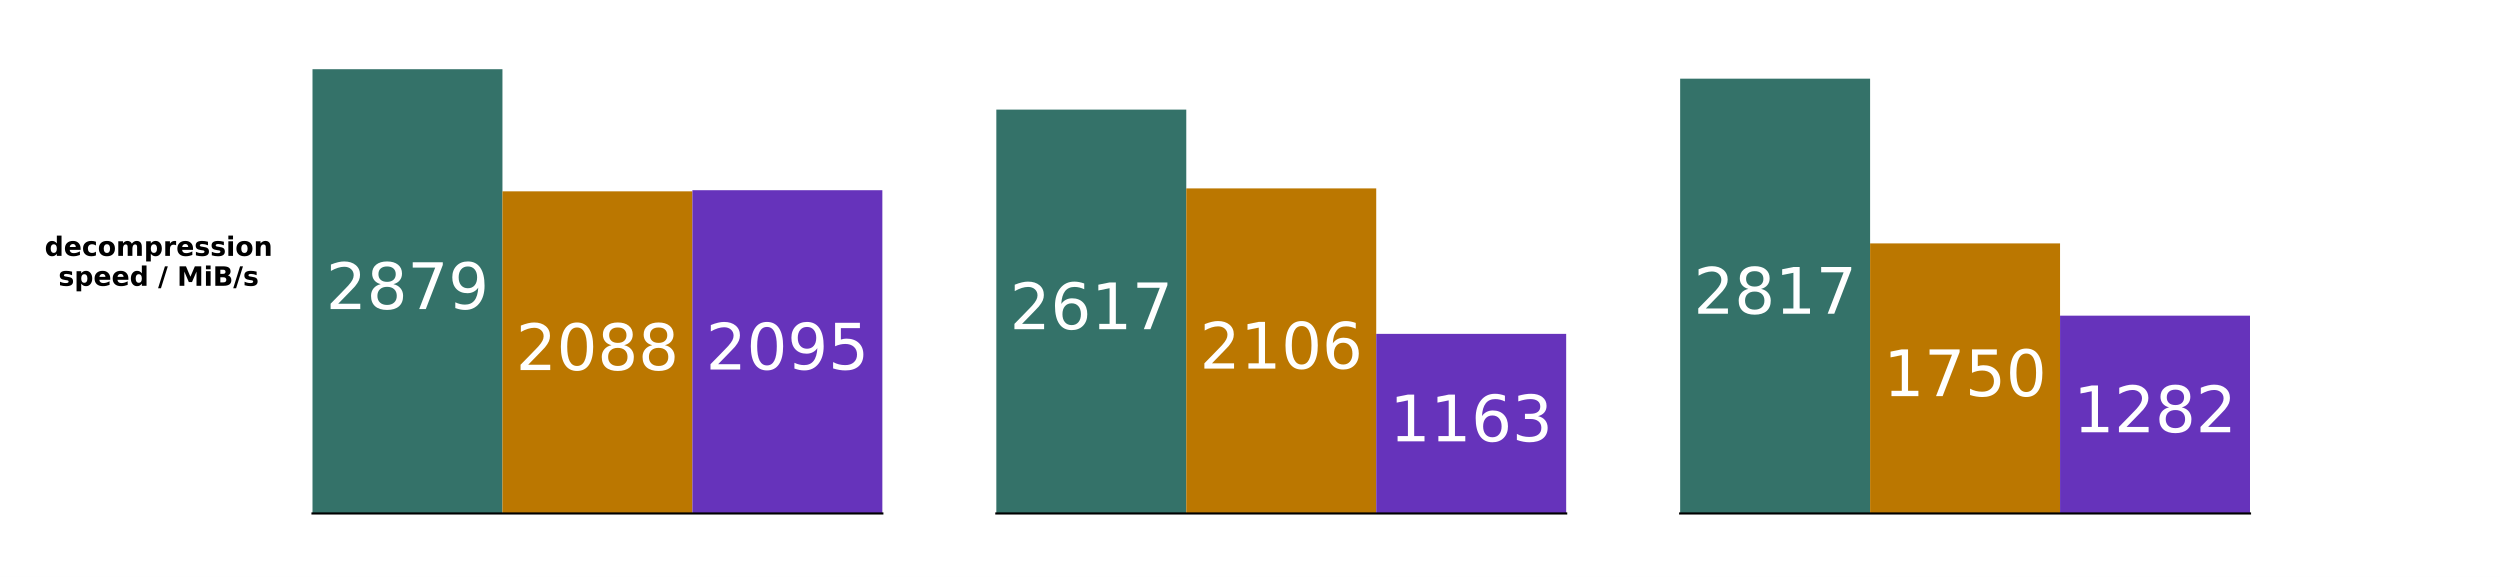
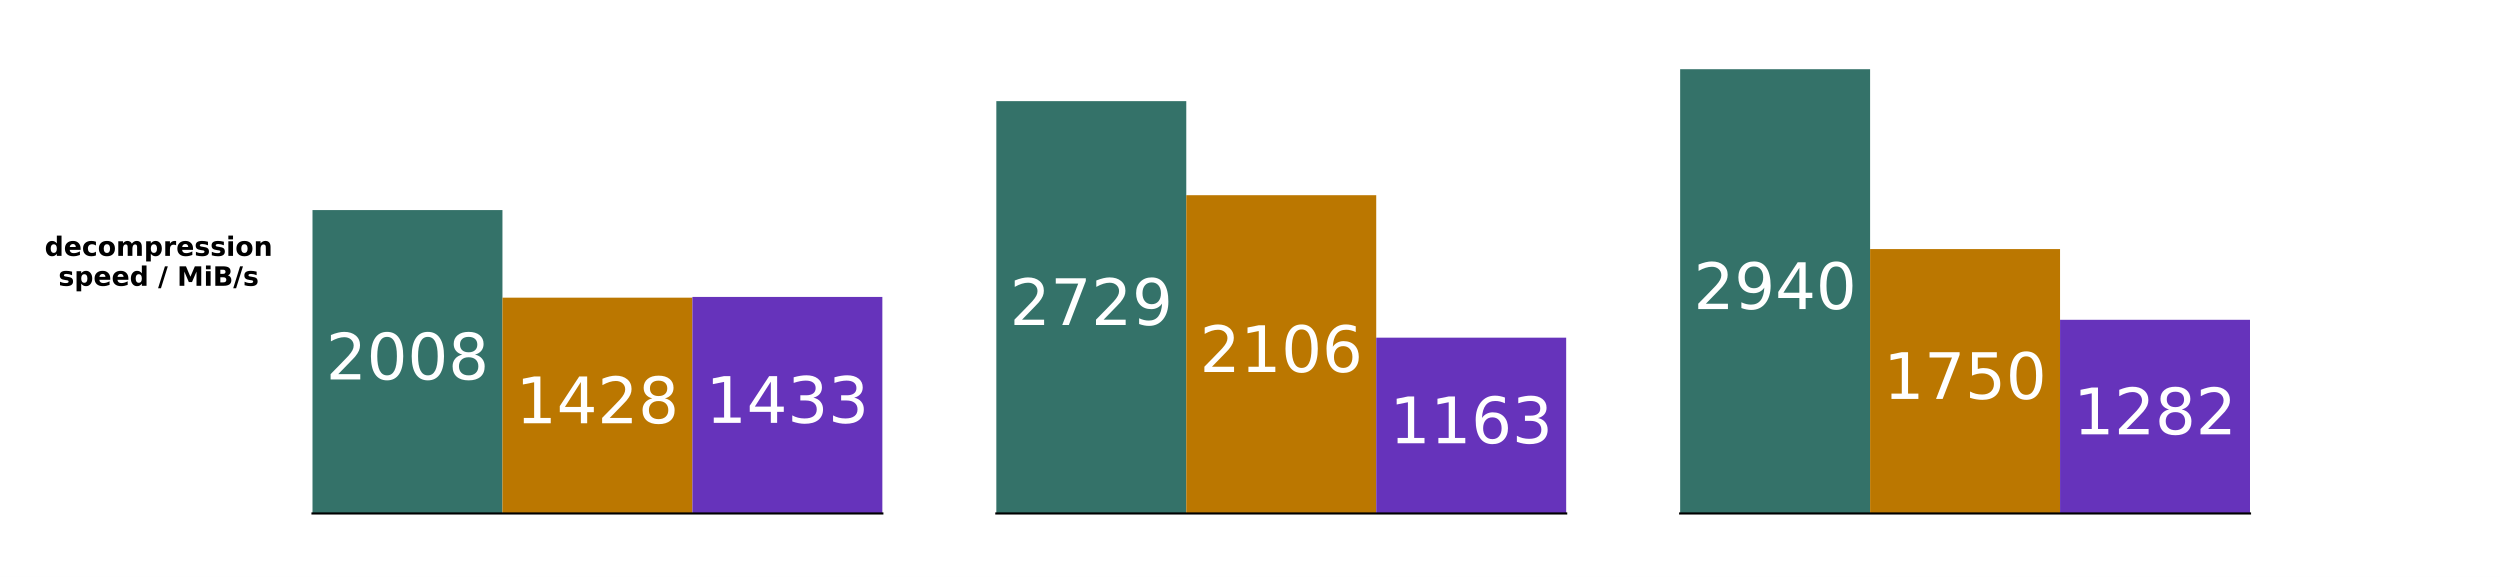
<svg xmlns="http://www.w3.org/2000/svg" xmlns:xlink="http://www.w3.org/1999/xlink" width="1248" height="288" viewBox="0 0 936 216">
  <defs>
    <style>
            *{stroke-linejoin:round;stroke-linecap:butt}
        </style>
  </defs>
  <g id="figure_1">
    <path id="patch_1" d="M0 216h936V0H0z" style="fill:#fff" />
    <g id="axes_1">
      <path id="patch_2" d="M117 192.24h213.353V25.92H117z" style="fill:#fff" />
-       <path id="patch_3" d="M117 192.24h71.118V25.92H117z" clip-path="url(#p855c4c6e43)" style="fill:#347269" />
-       <path id="patch_4" d="M188.118 192.24h71.117V71.623h-71.117z" clip-path="url(#p855c4c6e43)" style="fill:#b70" />
-       <path id="patch_5" d="M259.235 192.24h71.118V71.215h-71.118z" clip-path="url(#p855c4c6e43)" style="fill:#63b" />
+       <path id="patch_3" d="M117 192.24h71.118V78.658H117z" clip-path="url(#p147c87199f)" style="fill:#347269" />
+       <path id="patch_4" d="M188.118 192.24h71.117v-80.802h-71.117z" clip-path="url(#p147c87199f)" style="fill:#b70" />
+       <path id="patch_5" d="M259.235 192.24h71.118v-81.075h-71.118z" clip-path="url(#p147c87199f)" style="fill:#63b" />
      <g id="matplotlib.axis_2">
        <g id="text_1">
          <g transform="matrix(.1 0 0 -.1 16.719 95.802)">
            <defs>
-               <path id="DejaVuSans-Bold-64" d="M2919 2988v1875h1125V0H2919v506q-231-309-510-453-278-144-643-144-647 0-1063 514-415 515-415 1324t415 1323q416 514 1063 514 362 0 642-145t511-451M2181 722q360 0 549 262 189 263 189 763t-189 762q-189 263-549 263-356 0-545-263-189-262-189-762t189-763q189-262 545-262" transform="scale(.01563)" />
-               <path id="DejaVuSans-Bold-65" d="M4031 1759v-318H1416q40-394 284-591t681-197q353 0 723 105 371 105 762 317V213Q3469 63 3072-14t-794-77q-950 0-1477 483-526 483-526 1355 0 856 517 1346 517 491 1424 491 825 0 1320-497 495-496 495-1328m-1150 372q0 319-186 514-186 196-486 196-325 0-528-183t-253-527z" transform="scale(.01563)" />
-               <path id="DejaVuSans-Bold-63" d="M3366 3391v-913q-228 156-458 231t-477 75q-468 0-729-273t-261-764 261-765q261-273 729-273 263 0 499 78 236 79 436 232V103Q3103 6 2833-42q-270-49-542-49-947 0-1482 486-534 486-534 1352t534 1351q535 486 1482 486 275 0 542-48t533-145" transform="scale(.01563)" />
-               <path id="DejaVuSans-Bold-6f" d="M2203 2784q-372 0-567-267t-195-770 195-771q195-267 567-267 366 0 559 267 194 268 194 771t-194 770q-193 267-559 267m0 800q903 0 1411-488 508-487 508-1349 0-863-508-1351Q3106-91 2203-91q-906 0-1417 487-511 488-511 1351 0 862 511 1349 511 488 1417 488" transform="scale(.01563)" />
-               <path id="DejaVuSans-Bold-6d" d="M3781 2919q213 325 505 495t642 170q603 0 919-372 316-371 316-1081V0H5038v1825q3 41 4 84 2 44 2 125 0 372-110 539-109 168-353 168-318 0-492-263-173-262-180-759V0H2784v1825q0 581-100 748-100 168-356 168-322 0-497-264t-175-755V0H531v3500h1125v-512q207 296 474 446t589 150q362 0 640-175 279-175 422-490" transform="scale(.01563)" />
-               <path id="DejaVuSans-Bold-70" d="M1656 506v-1837H538v4831h1118v-512q232 306 513 451t647 145q647 0 1062-514 416-514 416-1323T3878 423Q3463-91 2816-91q-366 0-647 145-281 146-513 452m744 2266q-359 0-552-264-192-264-192-761t192-761q193-264 552-264t548 262q190 263 190 763t-190 762q-189 263-548 263" transform="scale(.01563)" />
-               <path id="DejaVuSans-Bold-72" d="M3138 2547q-147 69-293 101-145 33-292 33-431 0-664-277-233-276-233-791V0H538v3500h1118v-575q216 344 495 501 280 158 671 158 56 0 121-5 66-4 191-20z" transform="scale(.01563)" />
-               <path id="DejaVuSans-Bold-73" d="M3272 3391v-850q-359 150-694 225-334 75-631 75-319 0-474-80-154-80-154-245 0-135 117-207 117-71 420-106l197-28q860-109 1156-359 297-250 297-785 0-559-413-841Q2681-91 1863-91q-347 0-718 55-370 55-761 164v850q335-162 686-244 352-81 714-81 329 0 494 90 166 91 166 270 0 150-114 223t-455 114l-197 25q-747 94-1047 347t-300 769q0 556 381 824 382 269 1169 269 310 0 650-47 341-46 741-146" transform="scale(.01563)" />
-               <path id="DejaVuSans-Bold-69" d="M538 3500h1118V0H538zm0 1363h1118v-913H538z" transform="scale(.01563)" />
-               <path id="DejaVuSans-Bold-6e" d="M4056 2131V0H2931v1631q0 453-20 625t-70 253q-66 110-179 171-112 61-256 61-350 0-550-271-200-270-200-748V0H538v3500h1118v-512q253 306 537 451 285 145 629 145 606 0 920-372 314-371 314-1081" transform="scale(.01563)" />
+               <path id="DejaVuSans-Bold-64" d="M2919 2988v1875h1125V0H2919v506q-231-309-510-453-278-144-643-144-647 0-1063 514-415 515-415 1324t415 1323q416 514 1063 514 362 0 642-145t511-451zM2181 722q360 0 549 262 189 263 189 763t-189 762q-189 263-549 263-356 0-545-263-189-262-189-762t189-763q189-262 545-262z" transform="scale(.01563)" />
+               <path id="DejaVuSans-Bold-65" d="M4031 1759v-318H1416q40-394 284-591t681-197q353 0 723 105 371 105 762 317V213Q3469 63 3072-14t-794-77q-950 0-1477 483-526 483-526 1355 0 856 517 1346 517 491 1424 491 825 0 1320-497 495-496 495-1328zm-1150 372q0 319-186 514-186 196-486 196-325 0-528-183t-253-527h1453z" transform="scale(.01563)" />
+               <path id="DejaVuSans-Bold-63" d="M3366 3391v-913q-228 156-458 231t-477 75q-468 0-729-273t-261-764q0-491 261-765 261-273 729-273 263 0 499 78 236 79 436 232V103Q3103 6 2833-42q-270-49-542-49-947 0-1482 486-534 486-534 1352t534 1351q535 486 1482 486 275 0 542-48t533-145z" transform="scale(.01563)" />
+               <path id="DejaVuSans-Bold-6f" d="M2203 2784q-372 0-567-267t-195-770q0-503 195-771 195-267 567-267 366 0 559 267 194 268 194 771t-194 770q-193 267-559 267zm0 800q903 0 1411-488 508-487 508-1349 0-863-508-1351Q3106-91 2203-91q-906 0-1417 487-511 488-511 1351 0 862 511 1349 511 488 1417 488z" transform="scale(.01563)" />
+               <path id="DejaVuSans-Bold-6d" d="M3781 2919q213 325 505 495t642 170q603 0 919-372 316-371 316-1081V0H5038v1825q3 41 4 84 2 44 2 125 0 372-110 539-109 168-353 168-318 0-492-263-173-262-180-759V0H2784v1825q0 581-100 748-100 168-356 168-322 0-497-264t-175-755V0H531v3500h1125v-512q207 296 474 446t589 150q362 0 640-175 279-175 422-490z" transform="scale(.01563)" />
+               <path id="DejaVuSans-Bold-70" d="M1656 506v-1837H538v4831h1118v-512q232 306 513 451t647 145q647 0 1062-514 416-514 416-1323T3878 423Q3463-91 2816-91q-366 0-647 145-281 146-513 452zm744 2266q-359 0-552-264-192-264-192-761t192-761q193-264 552-264t548 262q190 263 190 763t-190 762q-189 263-548 263z" transform="scale(.01563)" />
+               <path id="DejaVuSans-Bold-72" d="M3138 2547q-147 69-293 101-145 33-292 33-431 0-664-277-233-276-233-791V0H538v3500h1118v-575q216 344 495 501 280 158 671 158 56 0 121-5 66-4 191-20l4-1012z" transform="scale(.01563)" />
+               <path id="DejaVuSans-Bold-73" d="M3272 3391v-850q-359 150-694 225-334 75-631 75-319 0-474-80-154-80-154-245 0-135 117-207 117-71 420-106l197-28q860-109 1156-359 297-250 297-785 0-559-413-841Q2681-91 1863-91q-347 0-718 55-370 55-761 164v850q335-162 686-244 352-81 714-81 329 0 494 90 166 91 166 270 0 150-114 223t-455 114l-197 25q-747 94-1047 347t-300 769q0 556 381 824 382 269 1169 269 310 0 650-47 341-46 741-146z" transform="scale(.01563)" />
+               <path id="DejaVuSans-Bold-69" d="M538 3500h1118V0H538v3500zm0 1363h1118v-913H538v913z" transform="scale(.01563)" />
+               <path id="DejaVuSans-Bold-6e" d="M4056 2131V0H2931v1631q0 453-20 625t-70 253q-66 110-179 171-112 61-256 61-350 0-550-271-200-270-200-748V0H538v3500h1118v-512q253 306 537 451 285 145 629 145 606 0 920-372 314-371 314-1081z" transform="scale(.01563)" />
            </defs>
            <use xlink:href="#DejaVuSans-Bold-64" />
            <use xlink:href="#DejaVuSans-Bold-65" x="71.582" />
            <use xlink:href="#DejaVuSans-Bold-63" x="139.404" />
            <use xlink:href="#DejaVuSans-Bold-6f" x="198.682" />
            <use xlink:href="#DejaVuSans-Bold-6d" x="267.383" />
            <use xlink:href="#DejaVuSans-Bold-70" x="371.582" />
            <use xlink:href="#DejaVuSans-Bold-72" x="443.164" />
            <use xlink:href="#DejaVuSans-Bold-65" x="492.48" />
            <use xlink:href="#DejaVuSans-Bold-73" x="560.303" />
            <use xlink:href="#DejaVuSans-Bold-73" x="619.824" />
            <use xlink:href="#DejaVuSans-Bold-69" x="679.346" />
            <use xlink:href="#DejaVuSans-Bold-6f" x="713.623" />
            <use xlink:href="#DejaVuSans-Bold-6e" x="782.324" />
          </g>
          <g transform="matrix(.1 0 0 -.1 21.867 107)">
            <defs>
-               <path id="DejaVuSans-Bold-2f" d="M1644 4666h694L691-594H0z" transform="scale(.01563)" />
-               <path id="DejaVuSans-Bold-4d" d="M588 4666h1531l1062-2497 1069 2497h1528V0H4641v3413L3566 897h-763L1728 3413V0H588z" transform="scale(.01563)" />
-               <path id="DejaVuSans-Bold-42" d="M2456 2859q285 0 431 125 147 125 147 369 0 241-147 367-146 127-431 127h-665v-988zm41-2040q362 0 545 153t183 462q0 304-181 455-181 152-547 152h-706V819zm1119 1678q387-113 599-416 213-303 213-743 0-675-456-1007Q3516 0 2584 0H588v4666h1806q972 0 1408-294t436-941q0-340-160-579-159-239-462-355" transform="scale(.01563)" />
+               <path id="DejaVuSans-Bold-2f" d="M1644 4666h694L691-594H0l1644 5260z" transform="scale(.01563)" />
+               <path id="DejaVuSans-Bold-4d" d="M588 4666h1531l1062-2497 1069 2497h1528V0H4641v3413L3566 897h-763L1728 3413V0H588v4666z" transform="scale(.01563)" />
+               <path id="DejaVuSans-Bold-42" d="M2456 2859q285 0 431 125 147 125 147 369 0 241-147 367-146 127-431 127h-665v-988h665zm41-2040q362 0 545 153t183 462q0 304-181 455-181 152-547 152h-706V819h706zm1119 1678q387-113 599-416 213-303 213-743 0-675-456-1007Q3516 0 2584 0H588v4666h1806q972 0 1408-294t436-941q0-340-160-579-159-239-462-355z" transform="scale(.01563)" />
            </defs>
            <use xlink:href="#DejaVuSans-Bold-73" />
            <use xlink:href="#DejaVuSans-Bold-70" x="59.521" />
            <use xlink:href="#DejaVuSans-Bold-65" x="131.104" />
            <use xlink:href="#DejaVuSans-Bold-65" x="198.926" />
            <use xlink:href="#DejaVuSans-Bold-64" x="266.748" />
+             <use xlink:href="#DejaVuSans-Bold-20" x="338.33" />
            <use xlink:href="#DejaVuSans-Bold-2f" x="373.145" />
+             <use xlink:href="#DejaVuSans-Bold-20" x="409.668" />
            <use xlink:href="#DejaVuSans-Bold-4d" x="444.482" />
            <use xlink:href="#DejaVuSans-Bold-69" x="543.994" />
            <use xlink:href="#DejaVuSans-Bold-42" x="578.271" />
            <use xlink:href="#DejaVuSans-Bold-2f" x="654.492" />
            <use xlink:href="#DejaVuSans-Bold-73" x="691.016" />
          </g>
        </g>
      </g>
      <path id="patch_6" d="M117 192.24h213.353" style="fill:none;stroke:#000;stroke-width:.8;stroke-linejoin:miter;stroke-linecap:square" />
-       <g id="text_2" style="fill:#fff" transform="matrix(.24 0 0 -.24 122.019 115.703)">
+       <g id="text_2" style="fill:#fff" transform="matrix(.24 0 0 -.24 122.019 142.071)">
        <defs>
-           <path id="DejaVuSans-32" d="M1228 531h2203V0H469v531q359 372 979 998 621 627 780 809 303 340 423 576 121 236 121 464 0 372-261 606-261 235-680 235-297 0-627-103-329-103-704-313v638q381 153 712 231 332 78 607 78 725 0 1156-363 431-362 431-968 0-288-108-546-107-257-392-607-78-91-497-524-418-433-1181-1211" transform="scale(.01563)" />
-           <path id="DejaVuSans-38" d="M2034 2216q-450 0-708-241-257-241-257-662 0-422 257-663 258-241 708-241t709 242q260 243 260 662 0 421-258 662-257 241-711 241m-631 268q-406 100-633 378-226 279-226 679 0 559 398 884 399 325 1092 325 697 0 1094-325t397-884q0-400-227-679-226-278-629-378 456-106 710-416 255-309 255-755 0-679-414-1042Q2806-91 2034-91q-771 0-1186 362-414 363-414 1042 0 446 256 755 257 310 713 416m-231 997q0-362 226-565 227-203 636-203 407 0 636 203 230 203 230 565 0 363-230 566-229 203-636 203-409 0-636-203-226-203-226-566" transform="scale(.01563)" />
-           <path id="DejaVuSans-37" d="M525 4666h3000v-269L1831 0h-659l1594 4134H525z" transform="scale(.01563)" />
-           <path id="DejaVuSans-39" d="M703 97v575q238-113 481-172 244-59 479-59 625 0 954 420 330 420 377 1277-181-269-460-413-278-144-615-144-700 0-1108 423-408 424-408 1159 0 718 425 1152 425 435 1131 435 810 0 1236-621 427-620 427-1801 0-1103-524-1761Q2575-91 1691-91q-238 0-482 47Q966 3 703 97m1256 1978q425 0 673 290 249 291 249 798 0 503-249 795-248 292-673 292t-673-292-248-795q0-507 248-798 248-290 673-290" transform="scale(.01563)" />
-         </defs>
-         <use xlink:href="#DejaVuSans-32" />
-         <use xlink:href="#DejaVuSans-38" x="63.623" />
-         <use xlink:href="#DejaVuSans-37" x="127.246" />
-         <use xlink:href="#DejaVuSans-39" x="190.869" />
-       </g>
-       <g id="text_3" style="fill:#fff" transform="matrix(.24 0 0 -.24 193.136 138.554)">
-         <defs>
-           <path id="DejaVuSans-30" d="M2034 4250q-487 0-733-480-245-479-245-1442 0-959 245-1439 246-480 733-480 491 0 736 480 246 480 246 1439 0 963-246 1442-245 480-736 480m0 500q785 0 1199-621 414-620 414-1801 0-1178-414-1799Q2819-91 2034-91q-784 0-1198 620-414 621-414 1799 0 1181 414 1801 414 621 1198 621" transform="scale(.01563)" />
+           <path id="DejaVuSans-32" d="M1228 531h2203V0H469v531q359 372 979 998 621 627 780 809 303 340 423 576 121 236 121 464 0 372-261 606-261 235-680 235-297 0-627-103-329-103-704-313v638q381 153 712 231 332 78 607 78 725 0 1156-363 431-362 431-968 0-288-108-546-107-257-392-607-78-91-497-524-418-433-1181-1211z" transform="scale(.01563)" />
+           <path id="DejaVuSans-30" d="M2034 4250q-487 0-733-480-245-479-245-1442 0-959 245-1439 246-480 733-480 491 0 736 480 246 480 246 1439 0 963-246 1442-245 480-736 480zm0 500q785 0 1199-621 414-620 414-1801 0-1178-414-1799Q2819-91 2034-91q-784 0-1198 620-414 621-414 1799 0 1181 414 1801 414 621 1198 621z" transform="scale(.01563)" />
+           <path id="DejaVuSans-38" d="M2034 2216q-450 0-708-241-257-241-257-662 0-422 257-663 258-241 708-241t709 242q260 243 260 662 0 421-258 662-257 241-711 241zm-631 268q-406 100-633 378-226 279-226 679 0 559 398 884 399 325 1092 325 697 0 1094-325t397-884q0-400-227-679-226-278-629-378 456-106 710-416 255-309 255-755 0-679-414-1042Q2806-91 2034-91q-771 0-1186 362-414 363-414 1042 0 446 256 755 257 310 713 416zm-231 997q0-362 226-565 227-203 636-203 407 0 636 203 230 203 230 565 0 363-230 566-229 203-636 203-409 0-636-203-226-203-226-566z" transform="scale(.01563)" />
        </defs>
        <use xlink:href="#DejaVuSans-32" />
        <use xlink:href="#DejaVuSans-30" x="63.623" />
-         <use xlink:href="#DejaVuSans-38" x="127.246" />
+         <use xlink:href="#DejaVuSans-30" x="127.246" />
        <use xlink:href="#DejaVuSans-38" x="190.869" />
      </g>
-       <g id="text_4" style="fill:#fff" transform="matrix(.24 0 0 -.24 264.254 138.35)">
+       <g id="text_3" style="fill:#fff" transform="matrix(.24 0 0 -.24 193.136 158.462)">
        <defs>
-           <path id="DejaVuSans-35" d="M691 4666h2478v-532H1269V2991q137 47 274 70 138 23 276 23 781 0 1237-428 457-428 457-1159 0-753-469-1171Q2575-91 1722-91q-294 0-599 50Q819 9 494 109v635q281-153 581-228t634-75q541 0 856 284 316 284 316 772 0 487-316 771-315 285-856 285-253 0-505-56-251-56-513-175z" transform="scale(.01563)" />
+           <path id="DejaVuSans-31" d="M794 531h1031v3560L703 3866v575l1116 225h631V531h1031V0H794v531z" transform="scale(.01563)" />
+           <path id="DejaVuSans-34" d="M2419 4116 825 1625h1594v2491zm-166 550h794V1625h666v-525h-666V0h-628v1100H313v609l1940 2957z" transform="scale(.01563)" />
        </defs>
-         <use xlink:href="#DejaVuSans-32" />
-         <use xlink:href="#DejaVuSans-30" x="63.623" />
-         <use xlink:href="#DejaVuSans-39" x="127.246" />
-         <use xlink:href="#DejaVuSans-35" x="190.869" />
+         <use xlink:href="#DejaVuSans-31" />
+         <use xlink:href="#DejaVuSans-34" x="63.623" />
+         <use xlink:href="#DejaVuSans-32" x="127.246" />
+         <use xlink:href="#DejaVuSans-38" x="190.869" />
+       </g>
+       <g id="text_4" style="fill:#fff" transform="matrix(.24 0 0 -.24 264.254 158.325)">
+         <defs>
+           <path id="DejaVuSans-33" d="M2597 2516q453-97 707-404 255-306 255-756 0-690-475-1069Q2609-91 1734-91q-293 0-604 58T488 141v609q262-153 574-231 313-78 654-78 593 0 904 234t311 681q0 413-289 645-289 233-804 233h-544v519h569q465 0 712 186t247 536q0 359-255 551-254 193-729 193-260 0-557-57-297-56-653-174v562q360 100 674 150t592 50q719 0 1137-327 419-326 419-882 0-388-222-655t-631-370z" transform="scale(.01563)" />
+         </defs>
+         <use xlink:href="#DejaVuSans-31" />
+         <use xlink:href="#DejaVuSans-34" x="63.623" />
+         <use xlink:href="#DejaVuSans-33" x="127.246" />
+         <use xlink:href="#DejaVuSans-33" x="190.869" />
      </g>
    </g>
    <g id="axes_2">
      <path id="patch_7" d="M373.024 192.24h213.352V25.92H373.024z" style="fill:#fff" />
-       <path id="patch_8" d="M373.024 192.24h71.117V41.023h-71.117z" clip-path="url(#p54e040277f)" style="fill:#347269" />
-       <path id="patch_9" d="M444.141 192.24h71.118V70.543H444.14z" clip-path="url(#p54e040277f)" style="fill:#b70" />
-       <path id="patch_10" d="M515.259 192.24h71.117v-67.233H515.26z" clip-path="url(#p54e040277f)" style="fill:#63b" />
+       <path id="patch_8" d="M373.024 192.24h71.117V37.866h-71.117z" clip-path="url(#p67f2a4ace5)" style="fill:#347269" />
+       <path id="patch_9" d="M444.141 192.24h71.118V73.088H444.14z" clip-path="url(#p67f2a4ace5)" style="fill:#b70" />
+       <path id="patch_10" d="M515.259 192.24h71.117v-65.827H515.26z" clip-path="url(#p67f2a4ace5)" style="fill:#63b" />
      <path id="patch_11" d="M373.024 192.24h213.352" style="fill:none;stroke:#000;stroke-width:.8;stroke-linejoin:miter;stroke-linecap:square" />
-       <g id="text_5" style="fill:#fff" transform="matrix(.24 0 0 -.24 378.042 123.254)">
+       <g id="text_5" style="fill:#fff" transform="matrix(.24 0 0 -.24 378.042 121.676)">
        <defs>
-           <path id="DejaVuSans-36" d="M2113 2584q-425 0-674-291-248-290-248-796 0-503 248-796 249-292 674-292t673 292q248 293 248 796 0 506-248 796-248 291-673 291m1253 1979v-575q-238 112-480 171-242 60-480 60-625 0-955-422-329-422-376-1275 184 272 462 417 279 145 613 145 703 0 1111-427 408-426 408-1160 0-719-425-1154Q2819-91 2113-91q-810 0-1238 620-428 621-428 1799 0 1106 525 1764t1409 658q238 0 480-47t505-140" transform="scale(.01563)" />
-           <path id="DejaVuSans-31" d="M794 531h1031v3560L703 3866v575l1116 225h631V531h1031V0H794z" transform="scale(.01563)" />
+           <path id="DejaVuSans-37" d="M525 4666h3000v-269L1831 0h-659l1594 4134H525v532z" transform="scale(.01563)" />
+           <path id="DejaVuSans-39" d="M703 97v575q238-113 481-172 244-59 479-59 625 0 954 420 330 420 377 1277-181-269-460-413-278-144-615-144-700 0-1108 423-408 424-408 1159 0 718 425 1152 425 435 1131 435 810 0 1236-621 427-620 427-1801 0-1103-524-1761Q2575-91 1691-91q-238 0-482 47Q966 3 703 97zm1256 1978q425 0 673 290 249 291 249 798 0 503-249 795-248 292-673 292t-673-292q-248-292-248-795 0-507 248-798 248-290 673-290z" transform="scale(.01563)" />
        </defs>
        <use xlink:href="#DejaVuSans-32" />
-         <use xlink:href="#DejaVuSans-36" x="63.623" />
-         <use xlink:href="#DejaVuSans-31" x="127.246" />
-         <use xlink:href="#DejaVuSans-37" x="190.869" />
+         <use xlink:href="#DejaVuSans-37" x="63.623" />
+         <use xlink:href="#DejaVuSans-32" x="127.246" />
+         <use xlink:href="#DejaVuSans-39" x="190.869" />
      </g>
-       <g id="text_6" style="fill:#fff" transform="matrix(.24 0 0 -.24 449.16 138.014)">
+       <g id="text_6" style="fill:#fff" transform="matrix(.24 0 0 -.24 449.16 139.286)">
+         <defs>
+           <path id="DejaVuSans-36" d="M2113 2584q-425 0-674-291-248-290-248-796 0-503 248-796 249-292 674-292t673 292q248 293 248 796 0 506-248 796-248 291-673 291zm1253 1979v-575q-238 112-480 171-242 60-480 60-625 0-955-422-329-422-376-1275 184 272 462 417 279 145 613 145 703 0 1111-427 408-426 408-1160 0-719-425-1154Q2819-91 2113-91q-810 0-1238 620-428 621-428 1799 0 1106 525 1764t1409 658q238 0 480-47t505-140z" transform="scale(.01563)" />
+         </defs>
        <use xlink:href="#DejaVuSans-32" />
        <use xlink:href="#DejaVuSans-31" x="63.623" />
        <use xlink:href="#DejaVuSans-30" x="127.246" />
        <use xlink:href="#DejaVuSans-36" x="190.869" />
      </g>
-       <g id="text_7" style="fill:#fff" transform="matrix(.24 0 0 -.24 520.278 165.246)">
-         <defs>
-           <path id="DejaVuSans-33" d="M2597 2516q453-97 707-404 255-306 255-756 0-690-475-1069Q2609-91 1734-91q-293 0-604 58T488 141v609q262-153 574-231 313-78 654-78 593 0 904 234t311 681q0 413-289 645-289 233-804 233h-544v519h569q465 0 712 186t247 536q0 359-255 551-254 193-729 193-260 0-557-57-297-56-653-174v562q360 100 674 150t592 50q719 0 1137-327 419-326 419-882 0-388-222-655t-631-370" transform="scale(.01563)" />
-         </defs>
+       <g id="text_7" style="fill:#fff" transform="matrix(.24 0 0 -.24 520.278 165.949)">
        <use xlink:href="#DejaVuSans-31" />
        <use xlink:href="#DejaVuSans-31" x="63.623" />
        <use xlink:href="#DejaVuSans-36" x="127.246" />
        <use xlink:href="#DejaVuSans-33" x="190.869" />
      </g>
    </g>
    <g id="axes_3">
      <path id="patch_12" d="M629.047 192.24H842.4V25.92H629.047z" style="fill:#fff" />
-       <path id="patch_13" d="M629.047 192.24h71.118V29.46h-71.118z" clip-path="url(#pbefdcb569c)" style="fill:#347269" />
-       <path id="patch_14" d="M700.165 192.24h71.117V91.13h-71.117z" clip-path="url(#pbefdcb569c)" style="fill:#b70" />
-       <path id="patch_15" d="M771.282 192.24H842.4v-74.064h-71.118z" clip-path="url(#pbefdcb569c)" style="fill:#63b" />
+       <path id="patch_13" d="M629.047 192.24h71.118V25.92h-71.118z" clip-path="url(#p9b18a73f79)" style="fill:#347269" />
+       <path id="patch_14" d="M700.165 192.24h71.117V93.243h-71.117z" clip-path="url(#p9b18a73f79)" style="fill:#b70" />
+       <path id="patch_15" d="M771.282 192.24H842.4v-72.516h-71.118z" clip-path="url(#p9b18a73f79)" style="fill:#63b" />
      <path id="patch_16" d="M629.047 192.24H842.4" style="fill:none;stroke:#000;stroke-width:.8;stroke-linejoin:miter;stroke-linecap:square" />
-       <g id="text_8" style="fill:#fff" transform="matrix(.24 0 0 -.24 634.066 117.472)">
+       <g id="text_8" style="fill:#fff" transform="matrix(.24 0 0 -.24 634.066 115.703)">
        <use xlink:href="#DejaVuSans-32" />
-         <use xlink:href="#DejaVuSans-38" x="63.623" />
-         <use xlink:href="#DejaVuSans-31" x="127.246" />
-         <use xlink:href="#DejaVuSans-37" x="190.869" />
+         <use xlink:href="#DejaVuSans-39" x="63.623" />
+         <use xlink:href="#DejaVuSans-34" x="127.246" />
+         <use xlink:href="#DejaVuSans-30" x="190.869" />
      </g>
-       <g id="text_9" style="fill:#fff" transform="matrix(.24 0 0 -.24 705.184 148.307)">
+       <g id="text_9" style="fill:#fff" transform="matrix(.24 0 0 -.24 705.184 149.364)">
+         <defs>
+           <path id="DejaVuSans-35" d="M691 4666h2478v-532H1269V2991q137 47 274 70 138 23 276 23 781 0 1237-428 457-428 457-1159 0-753-469-1171Q2575-91 1722-91q-294 0-599 50Q819 9 494 109v635q281-153 581-228t634-75q541 0 856 284 316 284 316 772 0 487-316 771-315 285-856 285-253 0-505-56-251-56-513-175v2344z" transform="scale(.01563)" />
+         </defs>
        <use xlink:href="#DejaVuSans-31" />
        <use xlink:href="#DejaVuSans-37" x="63.623" />
        <use xlink:href="#DejaVuSans-35" x="127.246" />
        <use xlink:href="#DejaVuSans-30" x="190.869" />
      </g>
-       <g id="text_10" style="fill:#fff" transform="matrix(.24 0 0 -.24 776.301 161.83)">
+       <g id="text_10" style="fill:#fff" transform="matrix(.24 0 0 -.24 776.301 162.605)">
        <use xlink:href="#DejaVuSans-31" />
        <use xlink:href="#DejaVuSans-32" x="63.623" />
        <use xlink:href="#DejaVuSans-38" x="127.246" />
        <use xlink:href="#DejaVuSans-32" x="190.869" />
      </g>
    </g>
  </g>
  <defs>
-     <clipPath id="p855c4c6e43">
+     <clipPath id="p147c87199f">
      <path d="M117 25.92h213.353v166.32H117z" />
    </clipPath>
-     <clipPath id="p54e040277f">
+     <clipPath id="p67f2a4ace5">
      <path d="M373.024 25.92h213.353v166.32H373.024z" />
    </clipPath>
-     <clipPath id="pbefdcb569c">
+     <clipPath id="p9b18a73f79">
      <path d="M629.047 25.92H842.4v166.32H629.047z" />
    </clipPath>
  </defs>
</svg>
